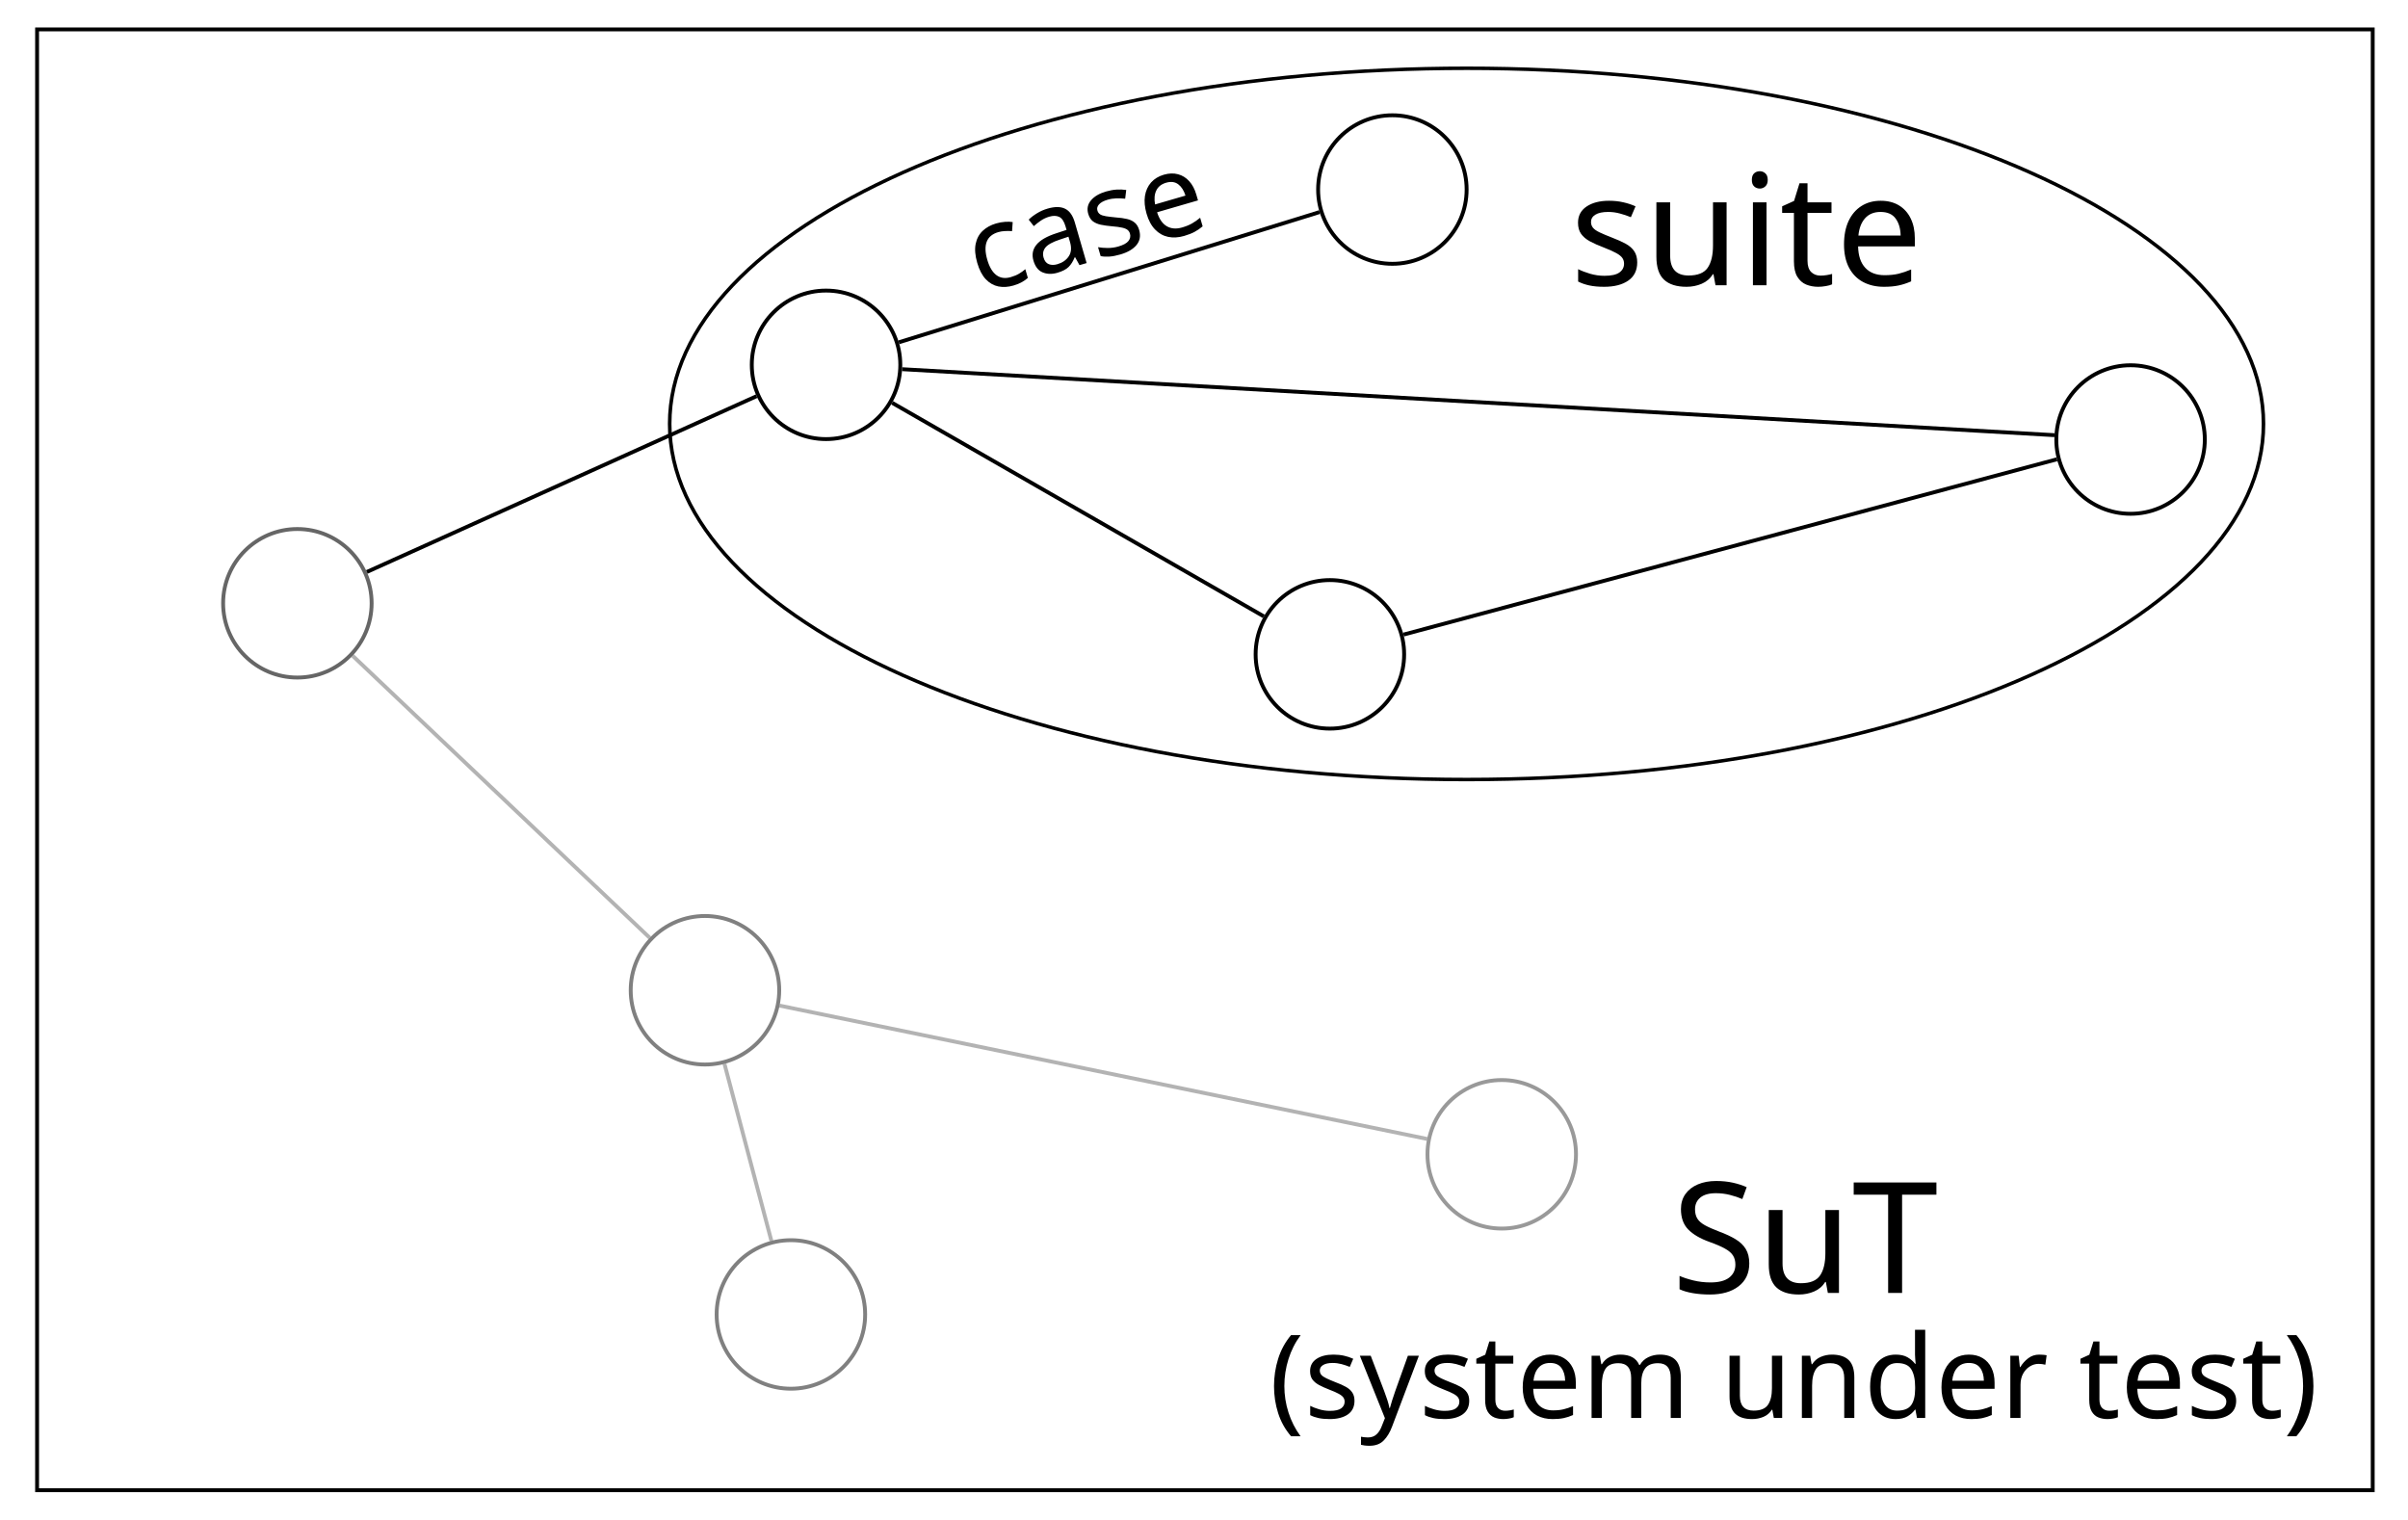
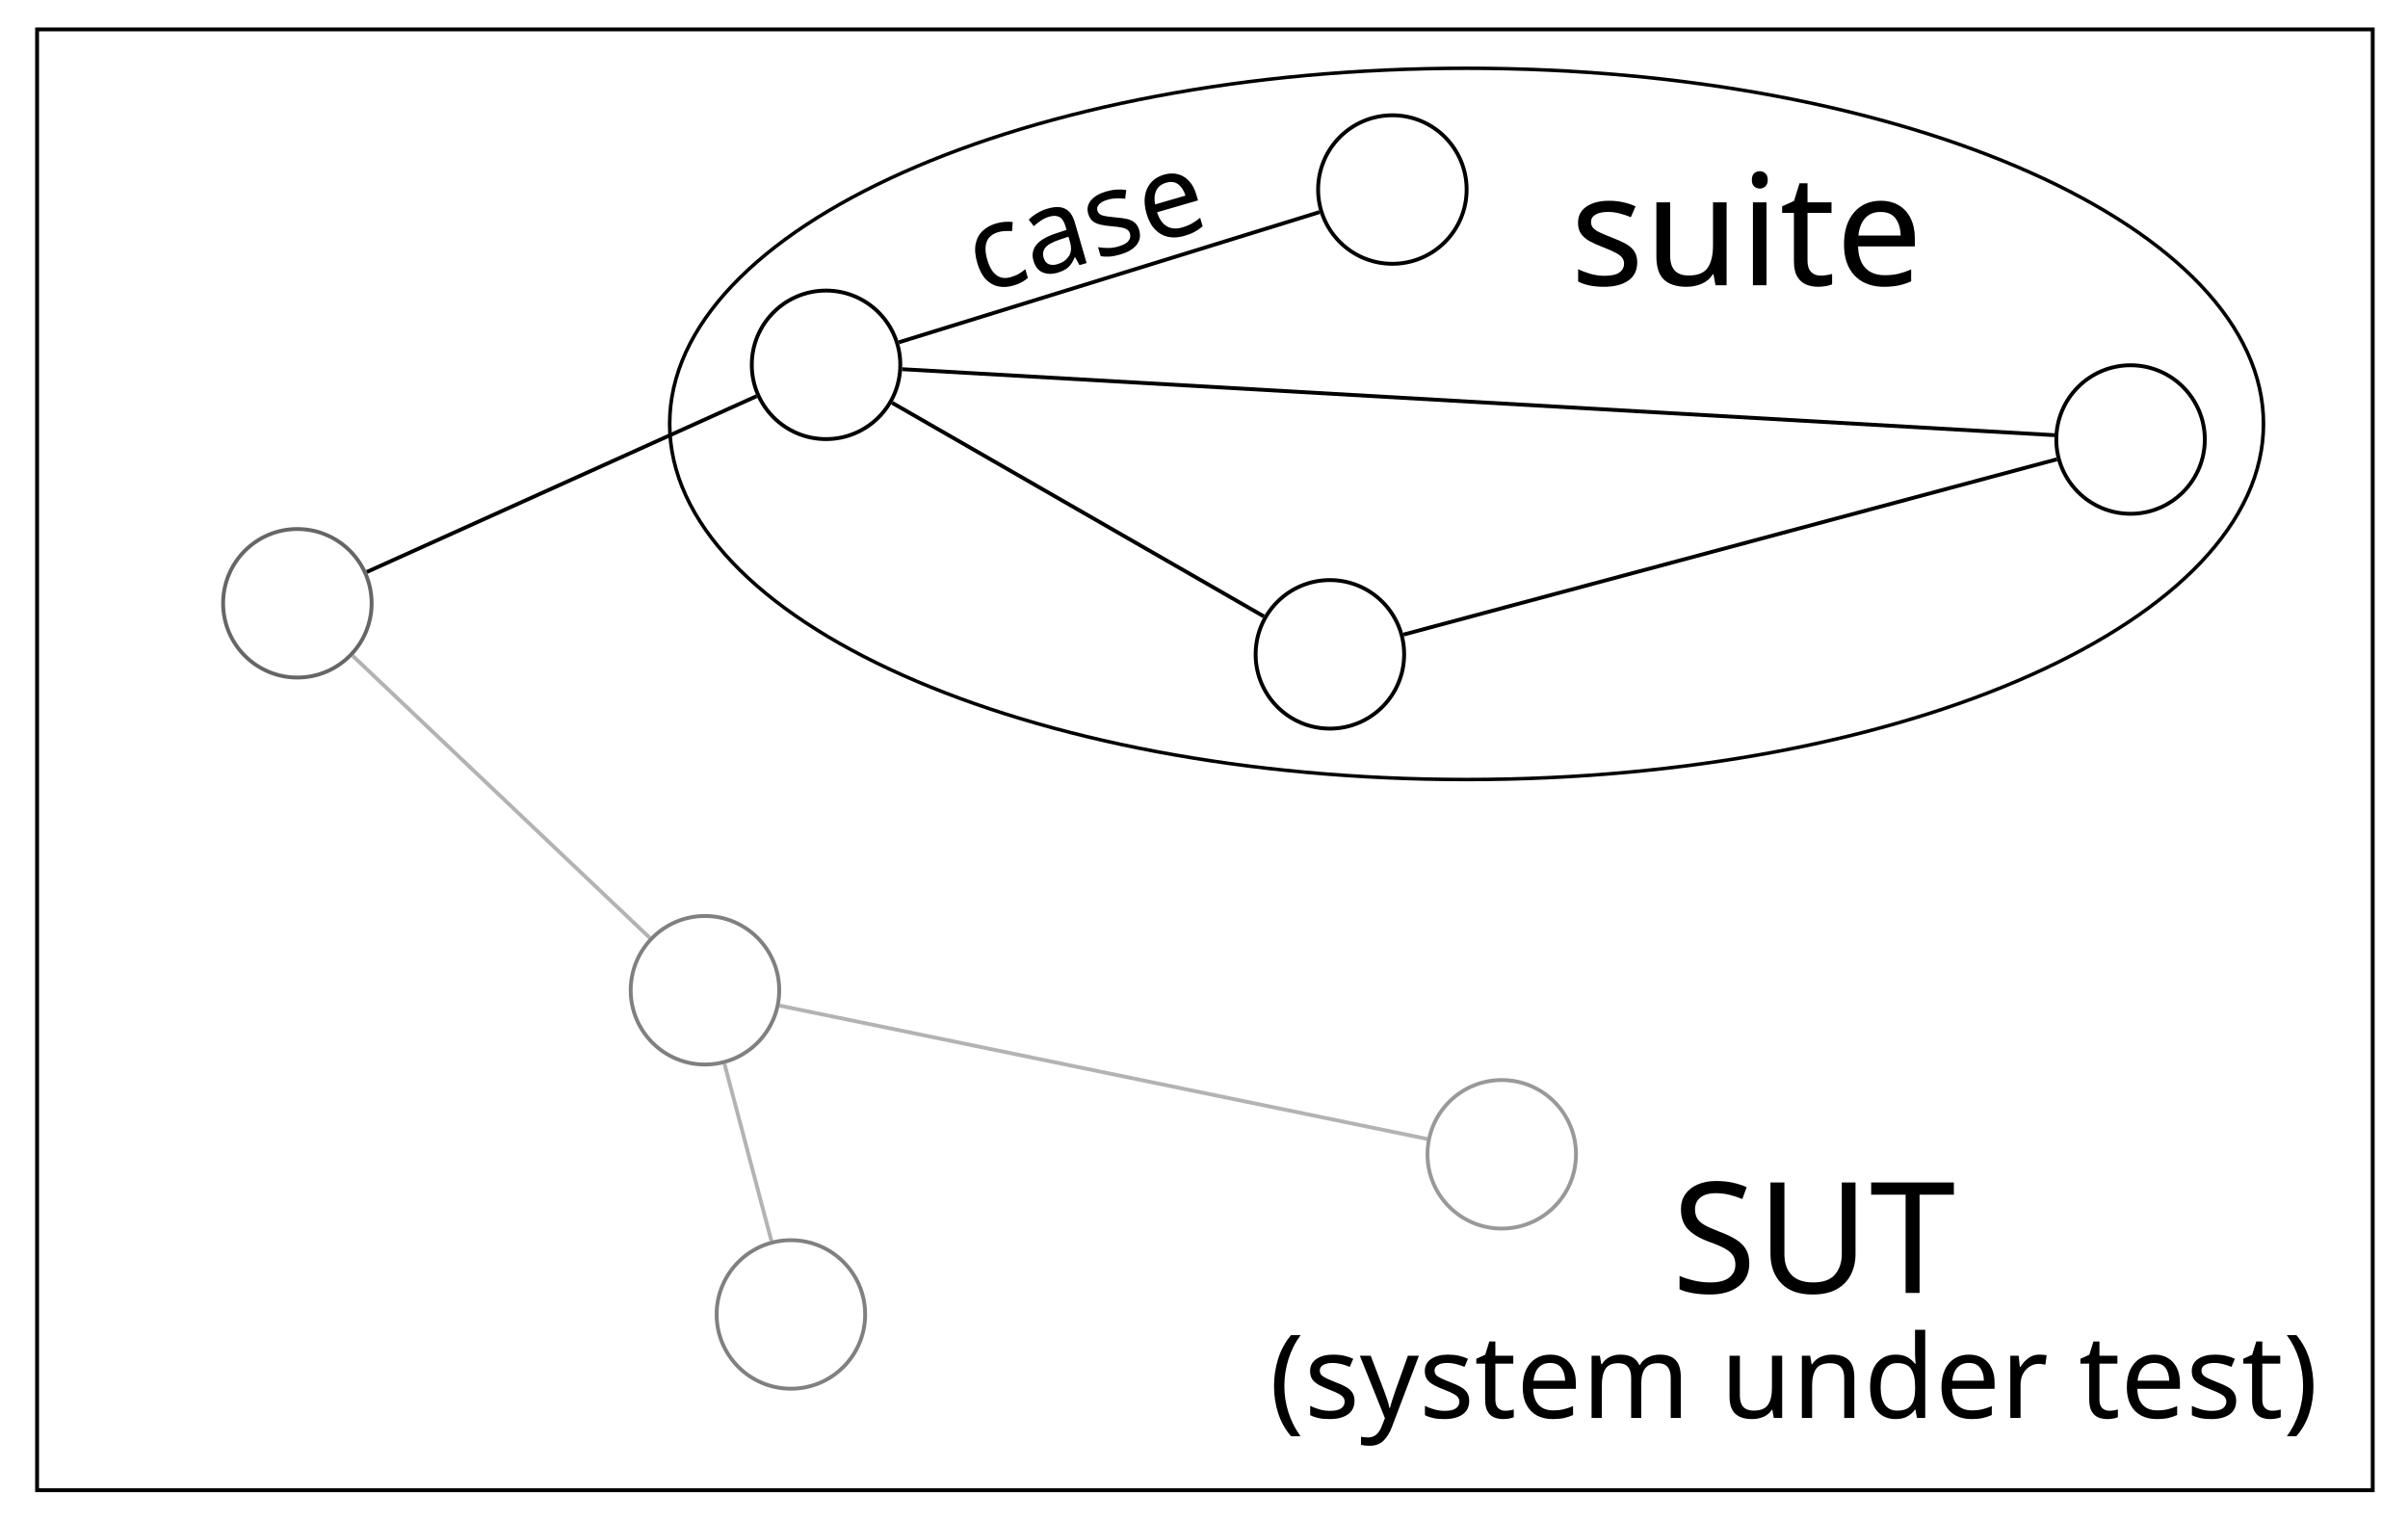
<svg xmlns="http://www.w3.org/2000/svg" width="175.765mm" height="110.905mm" viewBox="0 0 622.789 392.97" id="svg2" version="1.1">
  <defs id="defs4" />
  <g id="layer1" transform="translate(-72.23047,-12.3834)">
    <path style="color:#000000;font-style:normal;font-variant:normal;font-weight:normal;font-stretch:normal;font-size:medium;line-height:normal;font-family:sans-serif;text-indent:0;text-align:start;text-decoration:none;text-decoration-line:none;text-decoration-style:solid;text-decoration-color:#000000;letter-spacing:normal;word-spacing:normal;text-transform:none;direction:ltr;block-progression:tb;writing-mode:lr-tb;baseline-shift:baseline;text-anchor:start;white-space:normal;clip-rule:nonzero;display:inline;overflow:visible;visibility:visible;opacity:1;isolation:auto;mix-blend-mode:normal;color-interpolation:sRGB;color-interpolation-filters:linearRGB;solid-color:#000000;solid-opacity:1;fill:#666666;fill-opacity:1;fill-rule:nonzero;stroke:none;stroke-width:1;stroke-linecap:butt;stroke-linejoin:miter;stroke-miterlimit:4;stroke-dasharray:none;stroke-dashoffset:0;stroke-opacity:1;color-rendering:auto;image-rendering:auto;shape-rendering:auto;text-rendering:auto;enable-background:accumulate" d="m 149.141,148.7 c -10.877,0 -19.705,8.828 -19.705,19.705 0,10.877 8.828,19.705 19.705,19.705 10.877,0 19.705,-8.828 19.705,-19.705 -1e-5,-10.877 -8.828,-19.705 -19.705,-19.705 z m 0,1 c 10.337,1e-5 18.705,8.369 18.705,18.705 -1e-5,10.337 -8.369,18.705 -18.705,18.705 -10.337,0 -18.705,-8.369 -18.705,-18.705 0,-10.337 8.369,-18.705 18.705,-18.705 z" id="path3338-9" />
    <path style="color:#000000;font-style:normal;font-variant:normal;font-weight:normal;font-stretch:normal;font-size:medium;line-height:normal;font-family:sans-serif;text-indent:0;text-align:start;text-decoration:none;text-decoration-line:none;text-decoration-style:solid;text-decoration-color:#000000;letter-spacing:normal;word-spacing:normal;text-transform:none;direction:ltr;block-progression:tb;writing-mode:lr-tb;baseline-shift:baseline;text-anchor:start;white-space:normal;clip-rule:nonzero;display:inline;overflow:visible;visibility:visible;opacity:1;isolation:auto;mix-blend-mode:normal;color-interpolation:sRGB;color-interpolation-filters:linearRGB;solid-color:#000000;solid-opacity:1;fill-opacity:1;fill-rule:nonzero;stroke:none;stroke-width:1;stroke-linecap:butt;stroke-linejoin:miter;stroke-miterlimit:4;stroke-dasharray:none;stroke-dashoffset:0;stroke-opacity:1;color-rendering:auto;image-rendering:auto;shape-rendering:auto;text-rendering:auto;enable-background:accumulate" d="m 285.873,87.033 c -10.877,0 -19.705,8.828 -19.705,19.705 0,10.877 8.828,19.705 19.705,19.705 10.877,0 19.705,-8.828 19.705,-19.705 -1e-5,-10.877 -8.828,-19.705 -19.705,-19.705 z m 0,1 c 10.337,1e-5 18.705,8.369 18.705,18.705 -1e-5,10.337 -8.369,18.705 -18.705,18.705 -10.337,0 -18.705,-8.369 -18.705,-18.705 0,-10.337 8.369,-18.705 18.705,-18.705 z" id="path3338-9-8" />
    <path style="color:#000000;font-style:normal;font-variant:normal;font-weight:normal;font-stretch:normal;font-size:medium;line-height:normal;font-family:sans-serif;text-indent:0;text-align:start;text-decoration:none;text-decoration-line:none;text-decoration-style:solid;text-decoration-color:#000000;letter-spacing:normal;word-spacing:normal;text-transform:none;direction:ltr;block-progression:tb;writing-mode:lr-tb;baseline-shift:baseline;text-anchor:start;white-space:normal;clip-rule:nonzero;display:inline;overflow:visible;visibility:visible;opacity:1;isolation:auto;mix-blend-mode:normal;color-interpolation:sRGB;color-interpolation-filters:linearRGB;solid-color:#000000;solid-opacity:1;fill:#808080;fill-opacity:1;fill-rule:nonzero;stroke:none;stroke-width:1;stroke-linecap:butt;stroke-linejoin:miter;stroke-miterlimit:4;stroke-dasharray:none;stroke-dashoffset:0;stroke-opacity:1;color-rendering:auto;image-rendering:auto;shape-rendering:auto;text-rendering:auto;enable-background:accumulate" d="m 254.558,248.779 c -10.877,0 -19.705,8.828 -19.705,19.705 0,10.877 8.828,19.705 19.705,19.705 10.877,0 19.705,-8.828 19.705,-19.705 -1e-5,-10.877 -8.828,-19.705 -19.705,-19.705 z m 0,1 c 10.337,1e-5 18.705,8.369 18.705,18.705 -1e-5,10.337 -8.369,18.705 -18.705,18.705 -10.337,0 -18.705,-8.369 -18.705,-18.705 0,-10.337 8.369,-18.705 18.705,-18.705 z" id="path3338-9-1" />
    <path style="color:#000000;font-style:normal;font-variant:normal;font-weight:normal;font-stretch:normal;font-size:medium;line-height:normal;font-family:sans-serif;text-indent:0;text-align:start;text-decoration:none;text-decoration-line:none;text-decoration-style:solid;text-decoration-color:#000000;letter-spacing:normal;word-spacing:normal;text-transform:none;direction:ltr;block-progression:tb;writing-mode:lr-tb;baseline-shift:baseline;text-anchor:start;white-space:normal;clip-rule:nonzero;display:inline;overflow:visible;visibility:visible;opacity:1;isolation:auto;mix-blend-mode:normal;color-interpolation:sRGB;color-interpolation-filters:linearRGB;solid-color:#000000;solid-opacity:1;fill:#808080;fill-opacity:1;fill-rule:nonzero;stroke:none;stroke-width:1;stroke-linecap:butt;stroke-linejoin:miter;stroke-miterlimit:4;stroke-dasharray:none;stroke-dashoffset:0;stroke-opacity:1;color-rendering:auto;image-rendering:auto;shape-rendering:auto;text-rendering:auto;enable-background:accumulate" d="m 276.782,332.621 c -10.877,0 -19.705,8.828 -19.705,19.705 0,10.877 8.828,19.705 19.705,19.705 10.877,0 19.705,-8.828 19.705,-19.705 -10e-6,-10.877 -8.828,-19.705 -19.705,-19.705 z m 0,1 c 10.337,10e-6 18.705,8.369 18.705,18.705 -10e-6,10.337 -8.369,18.705 -18.705,18.705 -10.337,0 -18.705,-8.369 -18.705,-18.705 0,-10.337 8.369,-18.705 18.705,-18.705 z" id="path3338-9-2" />
    <path style="color:#000000;font-style:normal;font-variant:normal;font-weight:normal;font-stretch:normal;font-size:medium;line-height:normal;font-family:sans-serif;text-indent:0;text-align:start;text-decoration:none;text-decoration-line:none;text-decoration-style:solid;text-decoration-color:#000000;letter-spacing:normal;word-spacing:normal;text-transform:none;direction:ltr;block-progression:tb;writing-mode:lr-tb;baseline-shift:baseline;text-anchor:start;white-space:normal;clip-rule:nonzero;display:inline;overflow:visible;visibility:visible;opacity:1;isolation:auto;mix-blend-mode:normal;color-interpolation:sRGB;color-interpolation-filters:linearRGB;solid-color:#000000;solid-opacity:1;fill-opacity:1;fill-rule:nonzero;stroke:none;stroke-width:1;stroke-linecap:butt;stroke-linejoin:miter;stroke-miterlimit:4;stroke-dasharray:none;stroke-dashoffset:0;stroke-opacity:1;color-rendering:auto;image-rendering:auto;shape-rendering:auto;text-rendering:auto;enable-background:accumulate" d="m 432.345,41.697 c -10.877,0 -19.705,8.828 -19.705,19.705 0,10.877 8.828,19.705 19.705,19.705 10.877,0 19.705,-8.828 19.705,-19.705 -10e-6,-10.877 -8.828,-19.705 -19.705,-19.705 z m 0,1 c 10.337,10e-6 18.705,8.369 18.705,18.705 -10e-6,10.337 -8.369,18.705 -18.705,18.705 -10.337,0 -18.705,-8.369 -18.705,-18.705 0,-10.337 8.369,-18.705 18.705,-18.705 z" id="path3338-9-0" />
    <path style="color:#000000;font-style:normal;font-variant:normal;font-weight:normal;font-stretch:normal;font-size:medium;line-height:normal;font-family:sans-serif;text-indent:0;text-align:start;text-decoration:none;text-decoration-line:none;text-decoration-style:solid;text-decoration-color:#000000;letter-spacing:normal;word-spacing:normal;text-transform:none;direction:ltr;block-progression:tb;writing-mode:lr-tb;baseline-shift:baseline;text-anchor:start;white-space:normal;clip-rule:nonzero;display:inline;overflow:visible;visibility:visible;opacity:1;isolation:auto;mix-blend-mode:normal;color-interpolation:sRGB;color-interpolation-filters:linearRGB;solid-color:#000000;solid-opacity:1;fill-opacity:1;fill-rule:nonzero;stroke:none;stroke-width:1;stroke-linecap:butt;stroke-linejoin:miter;stroke-miterlimit:4;stroke-dasharray:none;stroke-dashoffset:0;stroke-opacity:1;color-rendering:auto;image-rendering:auto;shape-rendering:auto;text-rendering:auto;enable-background:accumulate" d="m 416.183,161.906 c -10.877,0 -19.705,8.828 -19.705,19.705 0,10.877 8.828,19.705 19.705,19.705 10.877,0 19.705,-8.828 19.705,-19.705 -1e-5,-10.877 -8.828,-19.705 -19.705,-19.705 z m 0,1 c 10.337,1e-5 18.705,8.369 18.705,18.705 -1e-5,10.337 -8.369,18.705 -18.705,18.705 -10.337,0 -18.705,-8.369 -18.705,-18.705 0,-10.337 8.369,-18.705 18.705,-18.705 z" id="path3338-9-5" />
    <path style="color:#000000;font-style:normal;font-variant:normal;font-weight:normal;font-stretch:normal;font-size:medium;line-height:normal;font-family:sans-serif;text-indent:0;text-align:start;text-decoration:none;text-decoration-line:none;text-decoration-style:solid;text-decoration-color:#000000;letter-spacing:normal;word-spacing:normal;text-transform:none;direction:ltr;block-progression:tb;writing-mode:lr-tb;baseline-shift:baseline;text-anchor:start;white-space:normal;clip-rule:nonzero;display:inline;overflow:visible;visibility:visible;opacity:1;isolation:auto;mix-blend-mode:normal;color-interpolation:sRGB;color-interpolation-filters:linearRGB;solid-color:#000000;solid-opacity:1;fill:#999999;fill-opacity:1;fill-rule:nonzero;stroke:none;stroke-width:1;stroke-linecap:butt;stroke-linejoin:miter;stroke-miterlimit:4;stroke-dasharray:none;stroke-dashoffset:0;stroke-opacity:1;color-rendering:auto;image-rendering:auto;shape-rendering:auto;text-rendering:auto;enable-background:accumulate" d="m 460.63,291.205 c -10.877,0 -19.705,8.828 -19.705,19.705 0,10.877 8.828,19.705 19.705,19.705 10.877,0 19.705,-8.828 19.705,-19.705 -10e-6,-10.877 -8.828,-19.705 -19.705,-19.705 z m 0,1 c 10.337,10e-6 18.705,8.369 18.705,18.705 -10e-6,10.337 -8.369,18.705 -18.705,18.705 -10.337,0 -18.705,-8.369 -18.705,-18.705 0,-10.337 8.369,-18.705 18.705,-18.705 z" id="path3338-9-86" />
    <path style="color:#000000;font-style:normal;font-variant:normal;font-weight:normal;font-stretch:normal;font-size:medium;line-height:normal;font-family:sans-serif;text-indent:0;text-align:start;text-decoration:none;text-decoration-line:none;text-decoration-style:solid;text-decoration-color:#000000;letter-spacing:normal;word-spacing:normal;text-transform:none;direction:ltr;block-progression:tb;writing-mode:lr-tb;baseline-shift:baseline;text-anchor:start;white-space:normal;clip-rule:nonzero;display:inline;overflow:visible;visibility:visible;opacity:1;isolation:auto;mix-blend-mode:normal;color-interpolation:sRGB;color-interpolation-filters:linearRGB;solid-color:#000000;solid-opacity:1;fill-opacity:1;fill-rule:nonzero;stroke:none;stroke-width:1;stroke-linecap:butt;stroke-linejoin:miter;stroke-miterlimit:4;stroke-dasharray:none;stroke-dashoffset:0;stroke-opacity:1;color-rendering:auto;image-rendering:auto;shape-rendering:auto;text-rendering:auto;enable-background:accumulate" d="m 623.264,106.347 c -10.877,0 -19.705,8.828 -19.705,19.705 0,10.877 8.828,19.705 19.705,19.705 10.877,0 19.705,-8.828 19.705,-19.705 -10e-6,-10.877 -8.828,-19.705 -19.705,-19.705 z m 0,1 c 10.337,1e-5 18.705,8.369 18.705,18.705 -10e-6,10.337 -8.369,18.705 -18.705,18.705 -10.337,0 -18.705,-8.369 -18.705,-18.705 0,-10.337 8.369,-18.705 18.705,-18.705 z" id="path3338-9-9" />
    <path style="color:#000000;font-style:normal;font-variant:normal;font-weight:normal;font-stretch:normal;font-size:medium;line-height:normal;font-family:sans-serif;text-indent:0;text-align:start;text-decoration:none;text-decoration-line:none;text-decoration-style:solid;text-decoration-color:#000000;letter-spacing:normal;word-spacing:normal;text-transform:none;direction:ltr;block-progression:tb;writing-mode:lr-tb;baseline-shift:baseline;text-anchor:start;white-space:normal;clip-rule:nonzero;display:inline;overflow:visible;visibility:visible;opacity:1;isolation:auto;mix-blend-mode:normal;color-interpolation:sRGB;color-interpolation-filters:linearRGB;solid-color:#000000;solid-opacity:1;fill-opacity:1;fill-rule:nonzero;stroke:none;stroke-width:1;stroke-linecap:butt;stroke-linejoin:miter;stroke-miterlimit:4;stroke-dasharray:none;stroke-dashoffset:0;stroke-opacity:1;color-rendering:auto;image-rendering:auto;shape-rendering:auto;text-rendering:auto;enable-background:accumulate" d="m 81.322,19.486 0,0.5 0,378.297 605.072,0 0,-378.797 -605.072,0 z m 1,1 603.072,0 0,376.797 -603.072,0 0,-376.797 z" id="rect3411" />
    <path style="fill:none;fill-rule:evenodd;stroke:#000000;stroke-width:1px;stroke-linecap:butt;stroke-linejoin:miter;stroke-opacity:1" d="M 304.701,100.91 413.517,67.23" id="path3415" />
    <path style="fill:none;fill-rule:evenodd;stroke:#000000;stroke-width:1px;stroke-linecap:butt;stroke-linejoin:miter;stroke-opacity:1" d="M 167.107,160.302 267.908,114.84" id="path3417" />
    <path style="opacity:0.3;fill:#808080;fill-rule:evenodd;stroke:#000000;stroke-width:1px;stroke-linecap:butt;stroke-linejoin:miter;stroke-opacity:1" d="m 163.43,181.97 76.84,72.949" id="path3419" />
    <path style="opacity:0.3;fill:#999999;fill-rule:evenodd;stroke:#000000;stroke-width:1px;stroke-linecap:butt;stroke-linejoin:miter;stroke-opacity:1" d="m 259.608,287.535 12.124,45.74" id="path3421" />
    <path style="opacity:0.3;fill:#666666;fill-rule:evenodd;stroke:#000000;stroke-width:1px;stroke-linecap:butt;stroke-linejoin:miter;stroke-opacity:1" d="m 273.862,272.458 167.464,34.478" id="path3423" />
    <path style="fill:none;fill-rule:evenodd;stroke:#000000;stroke-width:1px;stroke-linecap:butt;stroke-linejoin:miter;stroke-opacity:1" d="m 302.96,116.555 96.137,55.238" id="path3425" />
    <path style="fill:none;fill-rule:evenodd;stroke:#000000;stroke-width:1px;stroke-linecap:butt;stroke-linejoin:miter;stroke-opacity:1" d="M 435.219,176.504 604.228,131.16" id="path3427" />
    <path style="fill:none;fill-rule:evenodd;stroke:#000000;stroke-width:1px;stroke-linecap:butt;stroke-linejoin:miter;stroke-opacity:1" d="m 305.547,107.864 298.044,17.062" id="path3429" />
    <path style="color:#000000;font-style:normal;font-variant:normal;font-weight:normal;font-stretch:normal;font-size:medium;line-height:normal;font-family:sans-serif;text-indent:0;text-align:start;text-decoration:none;text-decoration-line:none;text-decoration-style:solid;text-decoration-color:#000000;letter-spacing:normal;word-spacing:normal;text-transform:none;direction:ltr;block-progression:tb;writing-mode:lr-tb;baseline-shift:baseline;text-anchor:start;white-space:normal;clip-rule:nonzero;display:inline;overflow:visible;visibility:visible;opacity:1;isolation:auto;mix-blend-mode:normal;color-interpolation:sRGB;color-interpolation-filters:linearRGB;solid-color:#000000;solid-opacity:1;fill-opacity:1;fill-rule:nonzero;stroke:none;stroke-width:1;stroke-linecap:butt;stroke-linejoin:miter;stroke-miterlimit:4;stroke-dasharray:none;stroke-dashoffset:0;stroke-opacity:1;color-rendering:auto;image-rendering:auto;shape-rendering:auto;text-rendering:auto;enable-background:accumulate" d="m 451.537,29.588 c -56.972,0 -108.553,10.299 -145.933,26.979 -18.69,8.34 -33.832,18.276 -44.319,29.34 -10.487,11.064 -16.32,23.273 -16.32,36.105 0,12.831 5.833,25.041 16.32,36.105 10.487,11.064 25.629,20.998 44.319,29.338 37.379,16.68 88.96,26.981 145.933,26.981 56.972,0 108.555,-10.301 145.935,-26.981 18.69,-8.34 33.832,-18.275 44.319,-29.338 10.487,-11.064 16.318,-23.274 16.318,-36.105 0,-12.831 -5.831,-25.041 -16.318,-36.105 C 631.304,74.844 616.162,64.907 597.472,56.567 560.093,39.887 508.51,29.588 451.537,29.588 Z m 0,0.901 c 56.857,0 108.33,10.289 145.546,26.896 18.608,8.304 33.65,18.187 44.023,29.131 10.372,10.943 16.073,22.929 16.073,35.495 0,12.566 -5.7,24.552 -16.073,35.495 -10.372,10.943 -25.414,20.825 -44.023,29.129 -37.216,16.607 -88.689,26.898 -145.546,26.898 -56.857,0 -108.328,-10.291 -145.544,-26.898 -18.608,-8.304 -33.65,-18.186 -44.023,-29.129 -10.372,-10.943 -16.075,-22.929 -16.075,-35.495 0,-12.566 5.702,-24.552 16.075,-35.495 C 272.343,75.573 287.385,65.69 305.993,57.386 343.209,40.779 394.68,30.49 451.537,30.49 Z" id="path3431" />
    <text xml:space="preserve" style="font-style:normal;font-weight:normal;font-size:40px;line-height:125%;font-family:sans-serif;letter-spacing:0px;word-spacing:0px;fill:#000000;fill-opacity:1;stroke:none;stroke-width:1px;stroke-linecap:butt;stroke-linejoin:miter;stroke-opacity:1" x="504.576" y="346.765" id="text3435">
-       <tspan x="504.576" y="346.765" style="font-style:normal;font-variant:normal;font-weight:normal;font-stretch:normal;font-size:40px;line-height:125%;font-family:Alef;-inkscape-font-specification:'Alef, Normal';text-align:start;writing-mode:lr-tb;text-anchor:start" id="tspan3447">SuT</tspan>
+       <tspan x="504.576" y="346.765" style="font-style:normal;font-variant:normal;font-weight:normal;font-stretch:normal;font-size:40px;line-height:125%;font-family:Alef;-inkscape-font-specification:'Alef, Normal';text-align:start;writing-mode:lr-tb;text-anchor:start" id="tspan3447">SUT</tspan>
    </text>
    <text xml:space="preserve" style="font-style:normal;font-weight:normal;font-size:40px;line-height:125%;font-family:Alef;letter-spacing:0px;word-spacing:0px;fill:#000000;fill-opacity:1;stroke:none;stroke-width:1px;stroke-linecap:butt;stroke-linejoin:miter;stroke-opacity:1;-inkscape-font-specification:'Alef, Normal';font-stretch:normal;font-variant:normal;text-anchor:start;text-align:start;writing-mode:lr;" x="478.312" y="86.145" id="text3439">
      <tspan id="tspan3441" x="478.312" y="86.145">suite</tspan>
    </text>
    <text xml:space="preserve" style="font-style:normal;font-weight:normal;font-size:40px;line-height:125%;font-family:sans-serif;letter-spacing:0px;word-spacing:0px;fill:#000000;fill-opacity:1;stroke:none;stroke-width:1px;stroke-linecap:butt;stroke-linejoin:miter;stroke-opacity:1" x="287.995" y="175.787" id="text3443" transform="matrix(0.9602937,-0.2789911,0.2789911,0.9602937,0,0)">
      <tspan id="tspan3445" x="287.995" y="175.787" style="-inkscape-font-specification:'Alef, Normal';font-family:Alef;font-weight:normal;font-style:normal;font-stretch:normal;font-variant:normal;font-size:30px;text-anchor:start;text-align:start;writing-mode:lr;line-height:125%">case</tspan>
    </text>
    <text xml:space="preserve" style="font-style:normal;font-variant:normal;font-weight:normal;font-stretch:normal;font-size:30px;line-height:125%;font-family:Alef;-inkscape-font-specification:'Alef, Normal';text-align:start;letter-spacing:0px;word-spacing:0px;writing-mode:lr-tb;text-anchor:start;fill:#000000;fill-opacity:1;stroke:none;stroke-width:1px;stroke-linecap:butt;stroke-linejoin:miter;stroke-opacity:1" x="400.53" y="379.09" id="text3451">
      <tspan id="tspan3453" x="400.53" y="379.09">(system under test)</tspan>
    </text>
  </g>
</svg>
